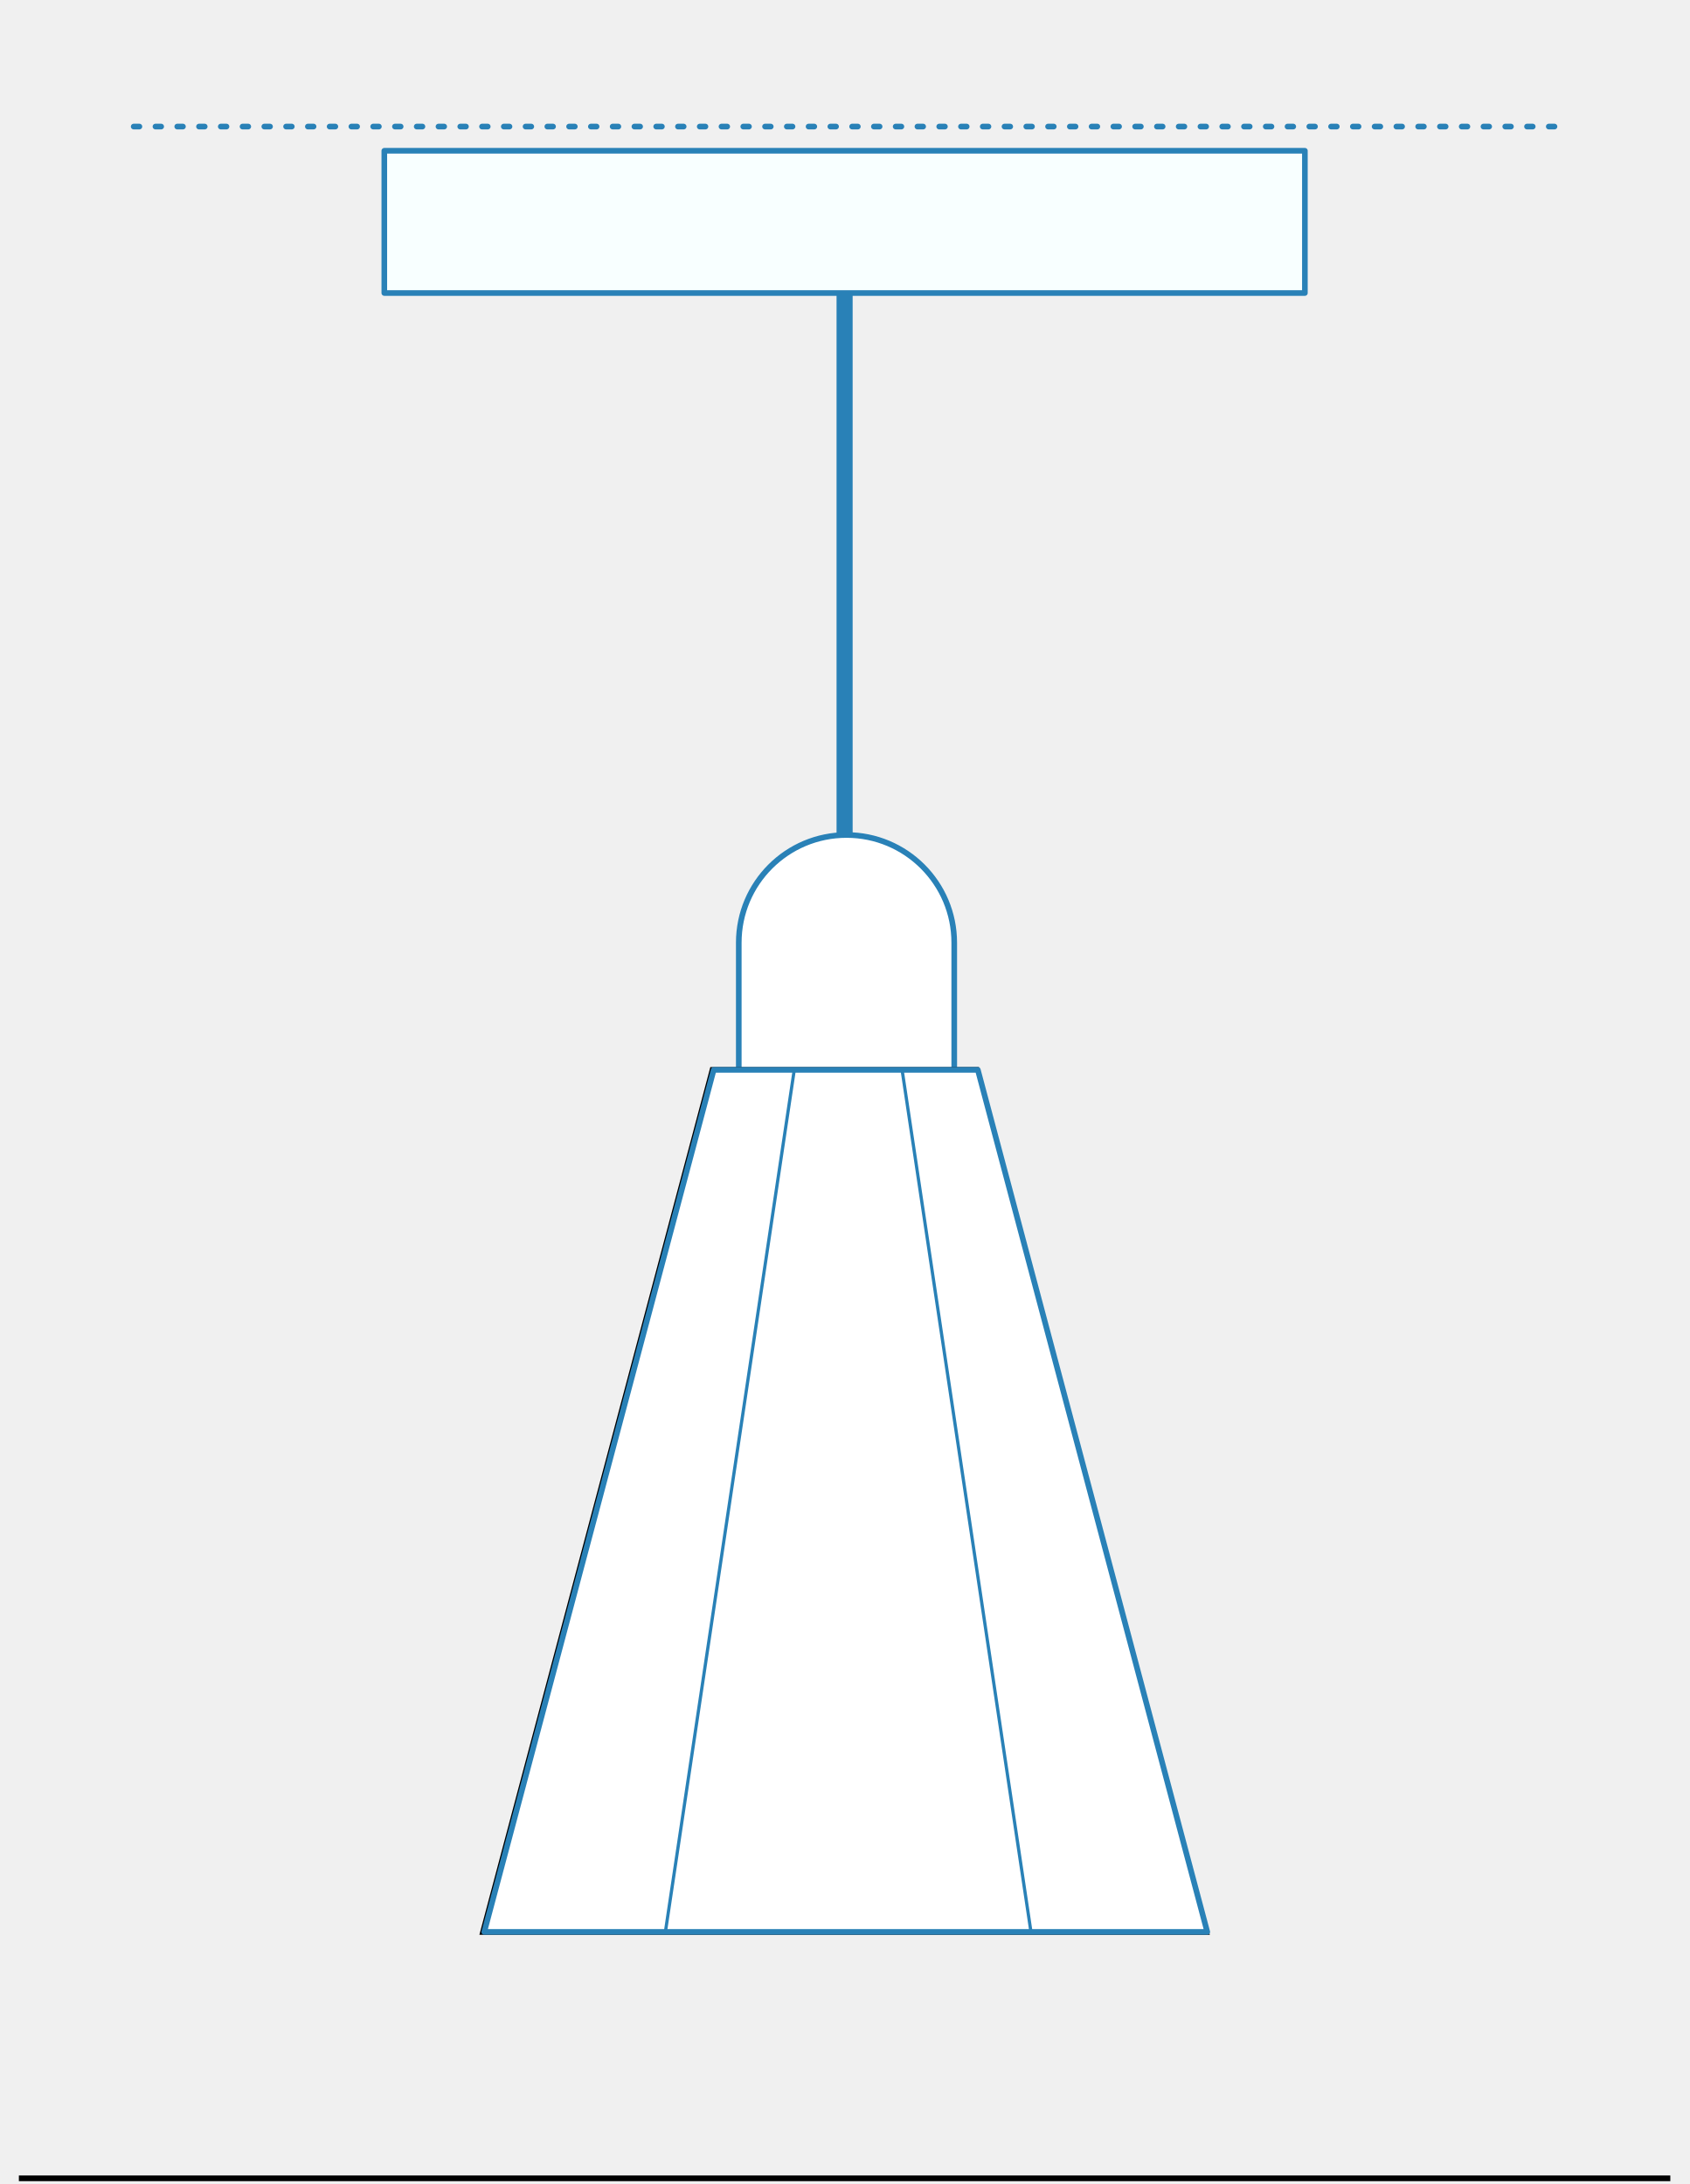
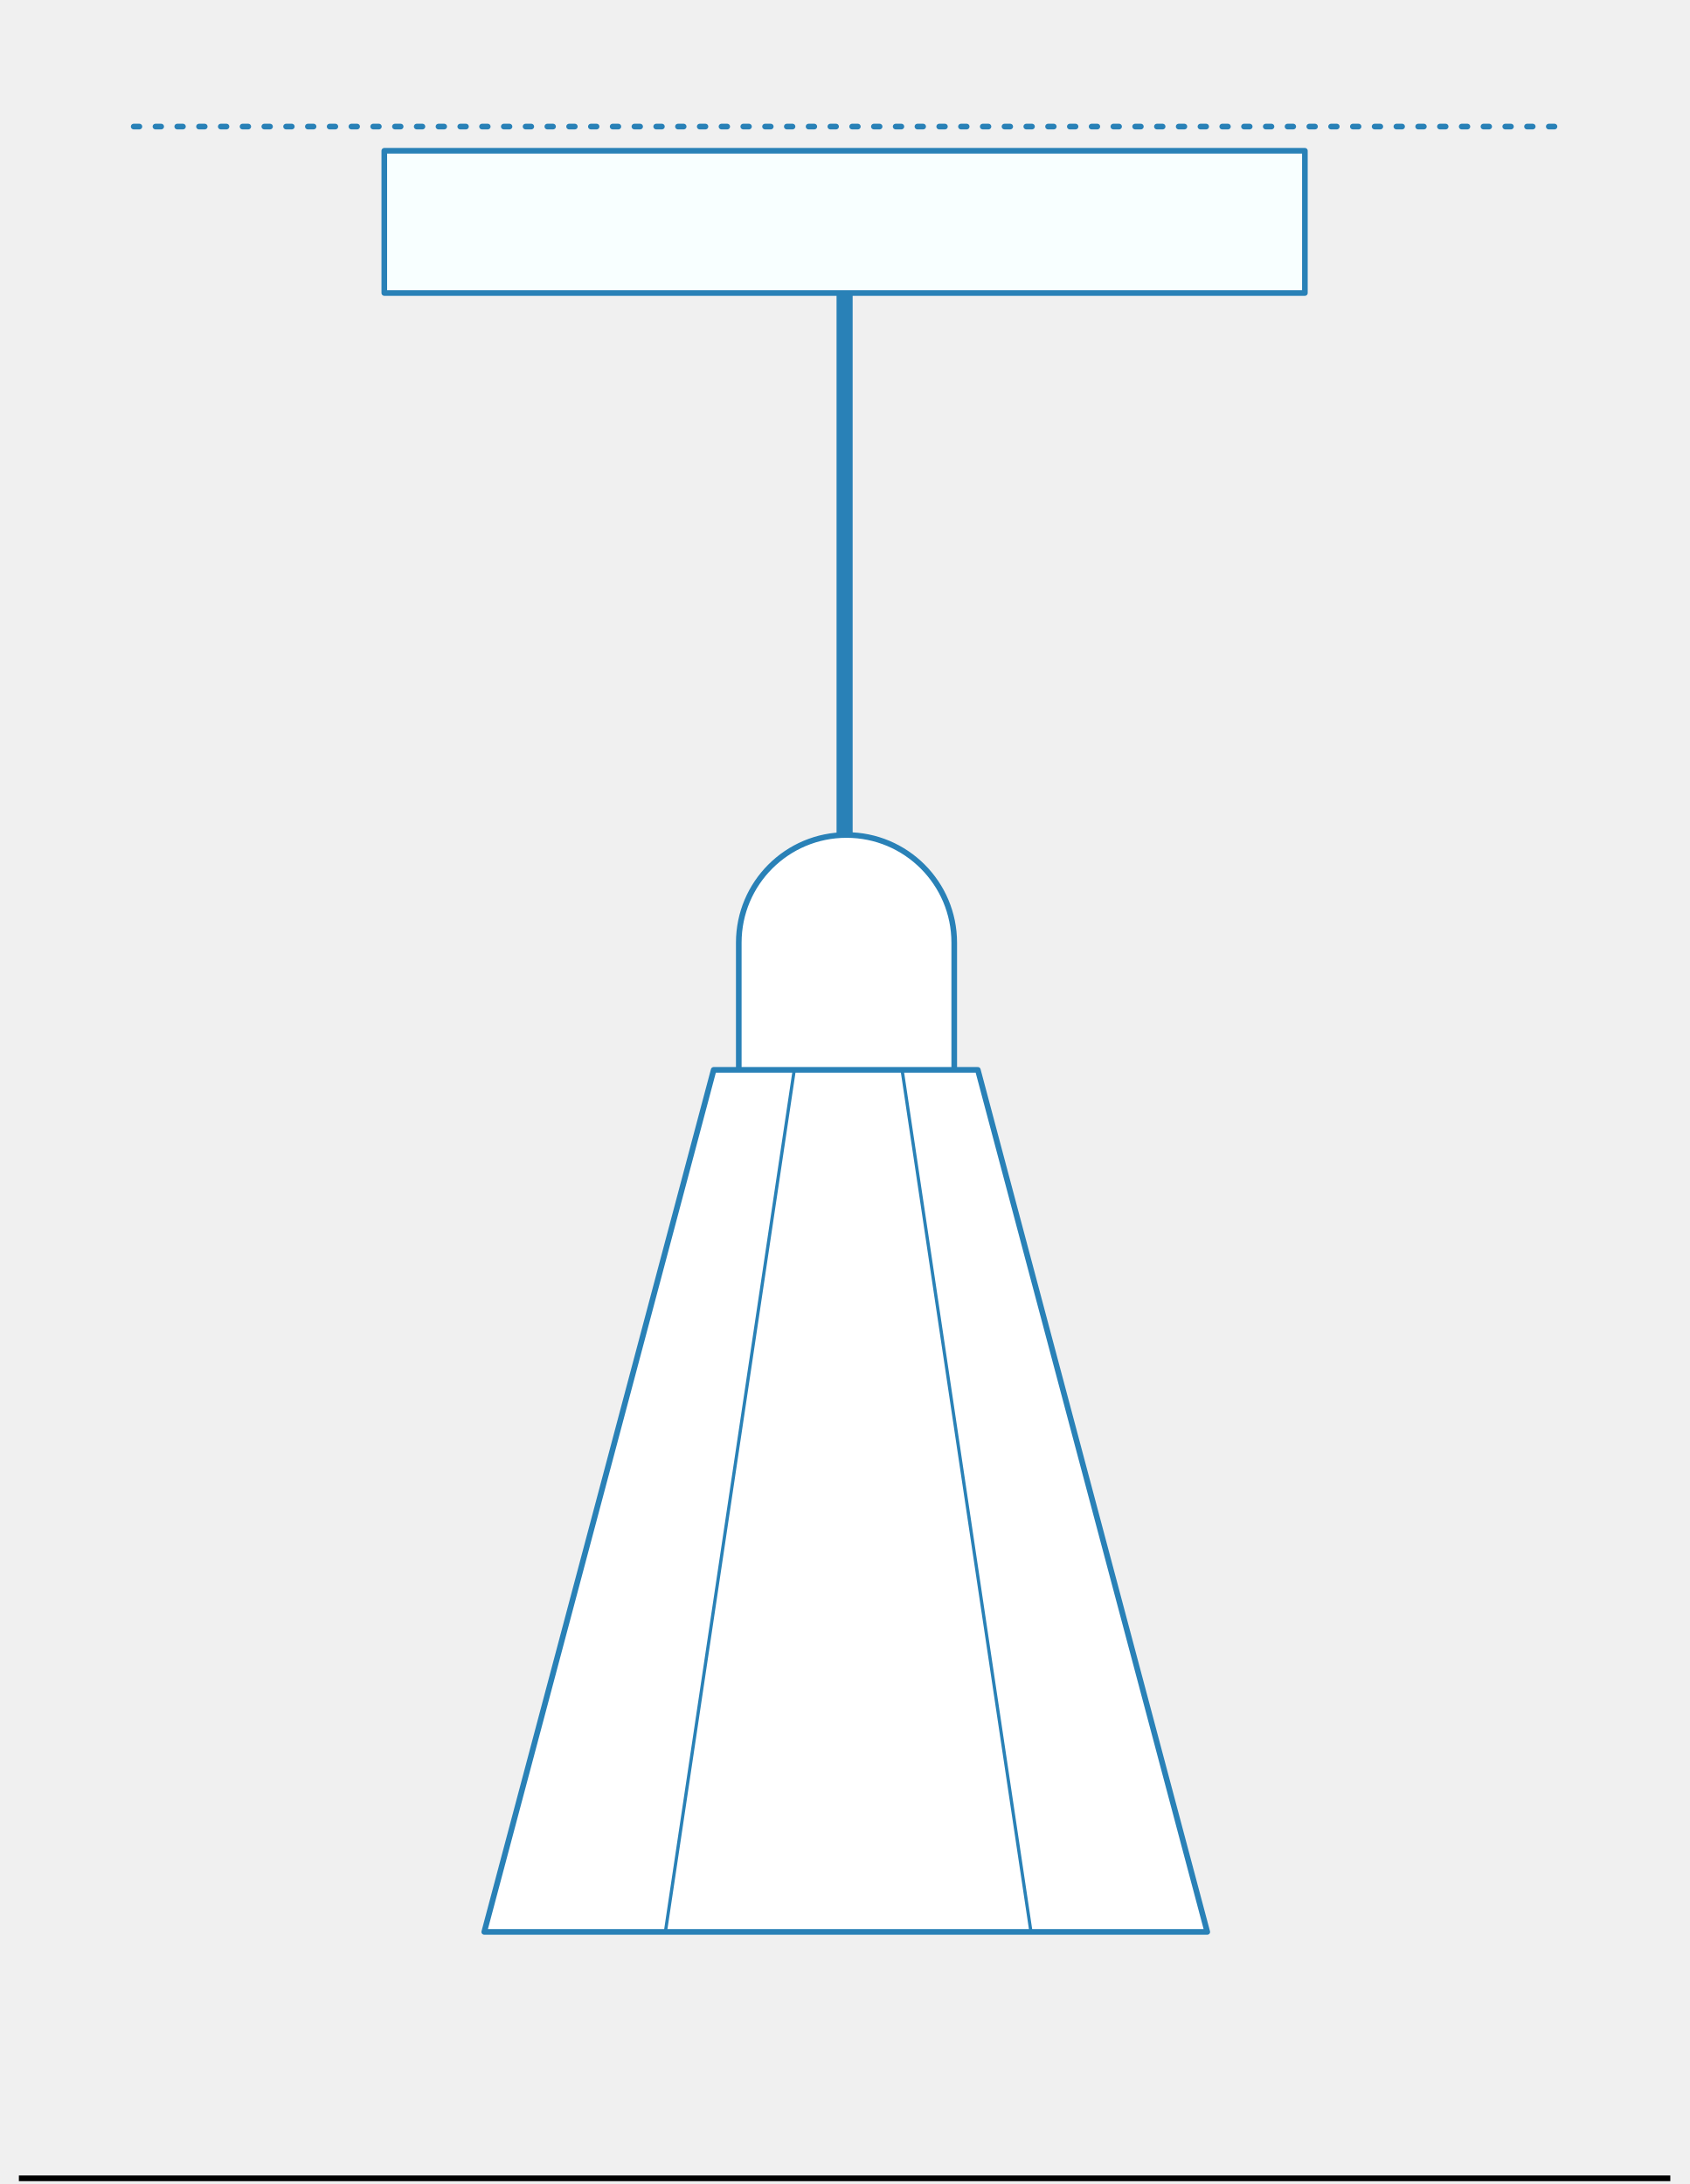
<svg xmlns="http://www.w3.org/2000/svg" version="1.1" id="Layer_1" x="0px" y="0px" width="297.638px" height="384.928px" viewBox="0 0 297.638 384.928" enable-background="new 0 0 297.638 384.928" xml:space="preserve">
  <line fill="none" stroke="#2981B7" stroke-width="2.835" stroke-linecap="round" stroke-linejoin="round" stroke-miterlimit="10" x1="148.819" y1="40.124" x2="148.819" y2="151.781" />
-   <path fill="#FFFFFF" stroke="#2981B7" stroke-width="0.992" stroke-linecap="round" stroke-linejoin="round" stroke-miterlimit="10" d="  M168.138,192.63v-26.48c0-10.484-8.498-18.983-18.982-18.983c-10.484,0-18.983,8.499-18.983,18.983v26.48H168.138z" />
-   <polygon id="XMLID_24_" fill="none" stroke="#000000" stroke-miterlimit="10" points="172.091,188.567 170.299,188.567   150.612,188.567 147.027,188.567 127.34,188.567 125.548,188.567 85.119,340.507 86.912,340.507 147.027,340.507 150.612,340.507   210.727,340.507 212.52,340.507 " />
+   <path fill="#FFFFFF" stroke="#2981B7" stroke-width="0.992" stroke-linecap="round" stroke-linejoin="round" stroke-miterlimit="10" d="  M168.138,192.63v-26.48c0-10.484-8.498-18.983-18.982-18.983s-18.983,8.499-18.983,18.983v26.48H168.138z" />
  <rect id="XMLID_14_" x="67.715" y="26.572" fill="#F8FFFF" stroke="#2981B7" stroke-width="0.992" stroke-linecap="round" stroke-linejoin="round" stroke-miterlimit="10" width="162.208" height="25.072" />
  <polygon id="XMLID_1_" fill="#FFFFFF" stroke="#2981B7" stroke-width="0.992" stroke-linecap="round" stroke-linejoin="round" stroke-miterlimit="10" points="  172.295,188.559 170.503,188.559 150.816,188.559 147.231,188.559 127.545,188.559 125.752,188.559 85.323,340.499 87.116,340.499   147.231,340.499 150.816,340.499 210.931,340.499 212.724,340.499 " />
  <line fill="none" stroke="#2981B7" stroke-width="0.567" stroke-linecap="round" stroke-linejoin="round" stroke-miterlimit="10" x1="158.95" y1="188.559" x2="181.66" y2="340.514" />
  <line fill="none" stroke="#2981B7" stroke-width="0.567" stroke-linecap="round" stroke-linejoin="round" stroke-miterlimit="10" x1="139.953" y1="188.559" x2="117.242" y2="340.514" />
  <line id="XMLID_7_" fill="none" stroke="#000000" stroke-miterlimit="10" x1="3.326" y1="383.928" x2="294.312" y2="383.928" />
  <line fill="none" stroke="#2981B7" stroke-linecap="round" stroke-linejoin="round" stroke-miterlimit="10" stroke-dasharray="1.001,2.835,1.001,2.835" x1="23.56" y1="22.306" x2="274.751" y2="22.306" />
</svg>
